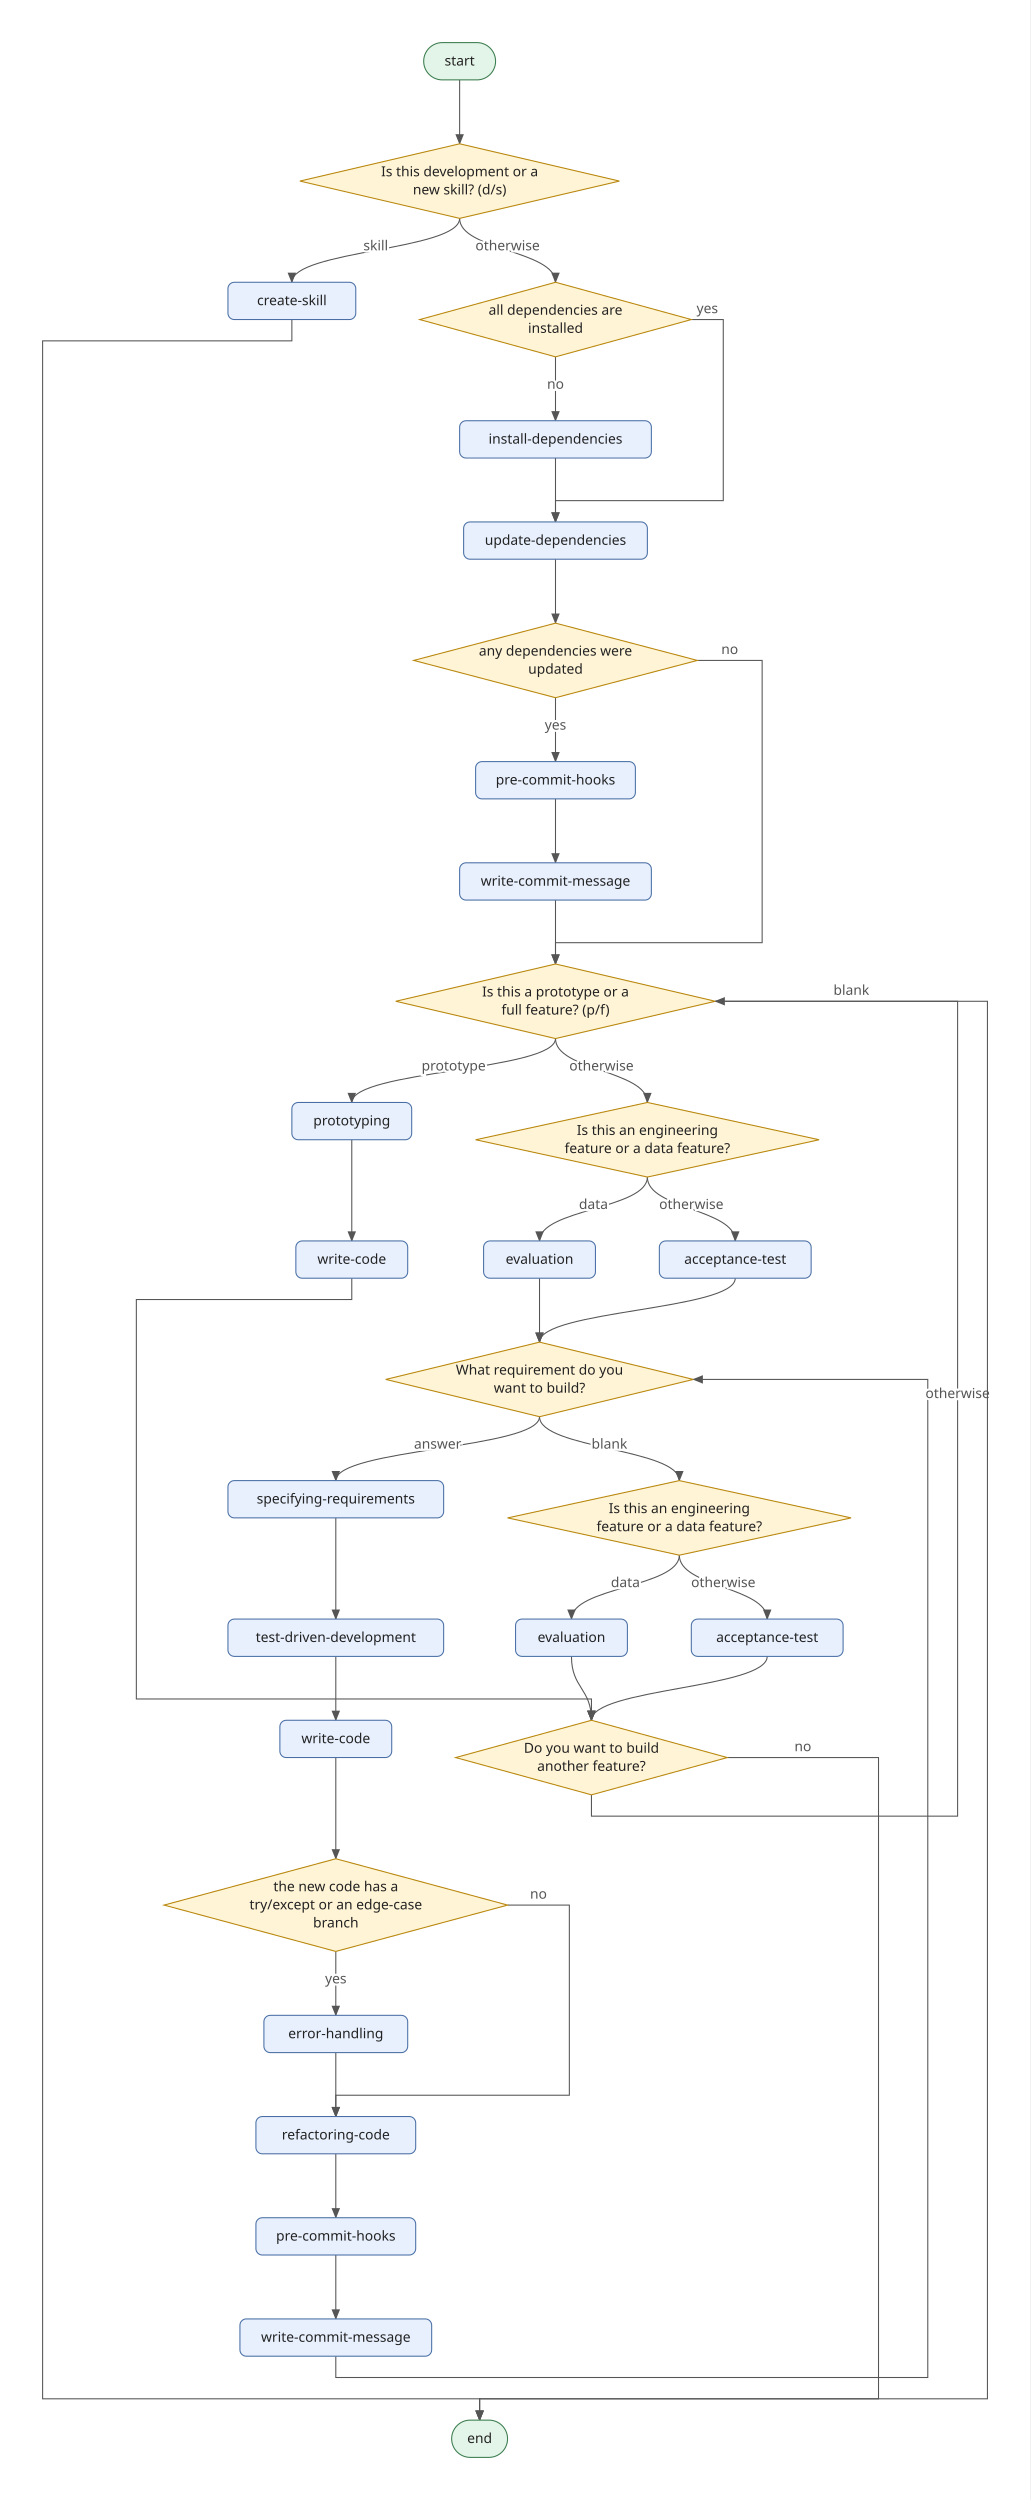
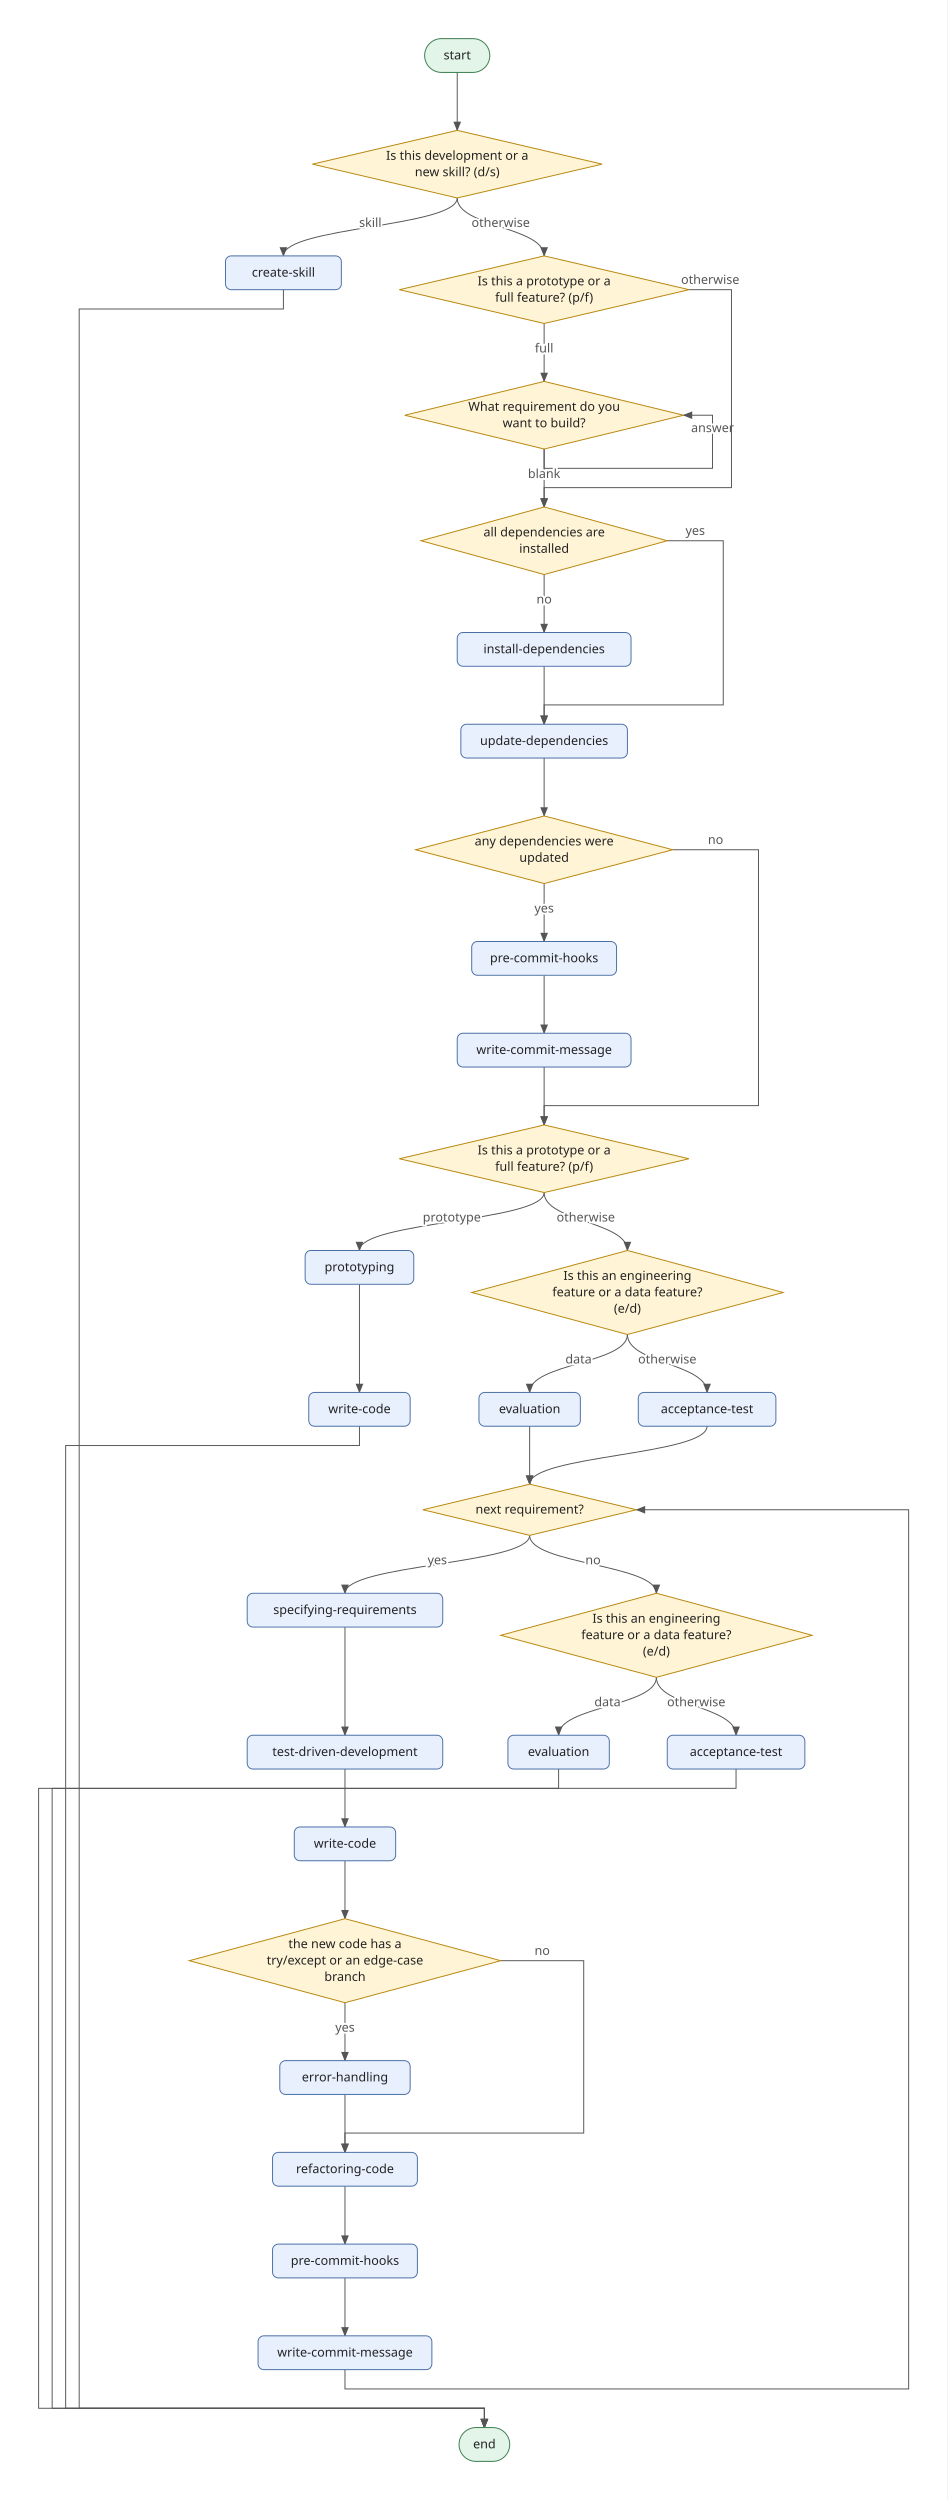
- <svg xmlns="http://www.w3.org/2000/svg" width="967" height="2347" font-family="sans-serif" font-size="13">
+ <svg xmlns="http://www.w3.org/2000/svg" width="981" height="2589" font-family="sans-serif" font-size="13">
  <defs>
    <marker id="arrow" markerWidth="10" markerHeight="8" refX="9" refY="4" orient="auto">
      <path d="M0,0 L10,4 L0,8 z" fill="#555" />
    </marker>
  </defs>
-   <rect width="967" height="2347" fill="white" />
-   <path d="M431.5,75 C431.5,105.0 431.5,105.0 431.5,135" fill="none" stroke="#555" marker-end="url(#arrow)" />
-   <path d="M431.5,205 C431.5,235.0 274.0,235.0 274.0,265" fill="none" stroke="#555" marker-end="url(#arrow)" />
-   <text x="352.75" y="235.0" text-anchor="middle" fill="#555" stroke="white" stroke-width="4" paint-order="stroke">skill</text>
-   <path d="M431.5,205 C431.5,235.0 521.5,235.0 521.5,265" fill="none" stroke="#555" marker-end="url(#arrow)" />
-   <text x="476.5" y="235.0" text-anchor="middle" fill="#555" stroke="white" stroke-width="4" paint-order="stroke">otherwise</text>
-   <path d="M521.5,335 C521.5,365.0 521.5,365.0 521.5,395" fill="none" stroke="#555" marker-end="url(#arrow)" />
-   <text x="521.5" y="365.0" text-anchor="middle" fill="#555" stroke="white" stroke-width="4" paint-order="stroke">no</text>
-   <path d="M521.5,430 C521.5,460.0 521.5,460.0 521.5,490" fill="none" stroke="#555" marker-end="url(#arrow)" />
-   <path d="M649.0,300.0 L679.0,300.0 L679.0,470 L521.5,470 L521.5,490" fill="none" stroke="#555" marker-end="url(#arrow)" />
-   <text x="664.0" y="294.0" text-anchor="middle" fill="#555" stroke="white" stroke-width="4" paint-order="stroke">yes</text>
-   <path d="M521.5,525 C521.5,555.0 521.5,555.0 521.5,585" fill="none" stroke="#555" marker-end="url(#arrow)" />
-   <path d="M521.5,655 C521.5,685.0 521.5,685.0 521.5,715" fill="none" stroke="#555" marker-end="url(#arrow)" />
-   <text x="521.5" y="685.0" text-anchor="middle" fill="#555" stroke="white" stroke-width="4" paint-order="stroke">yes</text>
-   <path d="M521.5,750 C521.5,780.0 521.5,780.0 521.5,810" fill="none" stroke="#555" marker-end="url(#arrow)" />
-   <path d="M521.5,845 C521.5,875.0 521.5,875.0 521.5,905" fill="none" stroke="#555" marker-end="url(#arrow)" />
-   <path d="M654.625,620.0 L715.5,620.0 L715.5,885 L521.5,885 L521.5,905" fill="none" stroke="#555" marker-end="url(#arrow)" />
-   <text x="685.062" y="614.0" text-anchor="middle" fill="#555" stroke="white" stroke-width="4" paint-order="stroke">no</text>
-   <path d="M521.5,975 C521.5,1005.0 330.25,1005.0 330.25,1035" fill="none" stroke="#555" marker-end="url(#arrow)" />
-   <text x="425.875" y="1005.0" text-anchor="middle" fill="#555" stroke="white" stroke-width="4" paint-order="stroke">prototype</text>
-   <path d="M330.25,1070 C330.25,1117.5 330.25,1117.5 330.25,1165" fill="none" stroke="#555" marker-end="url(#arrow)" />
-   <path d="M521.5,975 C521.5,1005.0 607.75,1005.0 607.75,1035" fill="none" stroke="#555" marker-end="url(#arrow)" />
-   <text x="564.625" y="1005.0" text-anchor="middle" fill="#555" stroke="white" stroke-width="4" paint-order="stroke">otherwise</text>
-   <path d="M607.75,1105 C607.75,1135.0 506.5,1135.0 506.5,1165" fill="none" stroke="#555" marker-end="url(#arrow)" />
-   <text x="557.125" y="1135.0" text-anchor="middle" fill="#555" stroke="white" stroke-width="4" paint-order="stroke">data</text>
-   <path d="M607.75,1105 C607.75,1135.0 690.25,1135.0 690.25,1165" fill="none" stroke="#555" marker-end="url(#arrow)" />
-   <text x="649.0" y="1135.0" text-anchor="middle" fill="#555" stroke="white" stroke-width="4" paint-order="stroke">otherwise</text>
-   <path d="M506.5,1200 C506.5,1230.0 506.5,1230.0 506.5,1260" fill="none" stroke="#555" marker-end="url(#arrow)" />
-   <path d="M690.25,1200 C690.25,1230.0 506.5,1230.0 506.5,1260" fill="none" stroke="#555" marker-end="url(#arrow)" />
-   <path d="M506.5,1330 C506.5,1360.0 315.25,1360.0 315.25,1390" fill="none" stroke="#555" marker-end="url(#arrow)" />
-   <text x="410.875" y="1360.0" text-anchor="middle" fill="#555" stroke="white" stroke-width="4" paint-order="stroke">answer</text>
-   <path d="M315.25,1425 C315.25,1472.5 315.25,1472.5 315.25,1520" fill="none" stroke="#555" marker-end="url(#arrow)" />
-   <path d="M315.25,1555 C315.25,1585.0 315.25,1585.0 315.25,1615" fill="none" stroke="#555" marker-end="url(#arrow)" />
-   <path d="M315.25,1650 C315.25,1697.5 315.25,1697.5 315.25,1745" fill="none" stroke="#555" marker-end="url(#arrow)" />
-   <path d="M315.25,1832 C315.25,1862.0 315.25,1862.0 315.25,1892" fill="none" stroke="#555" marker-end="url(#arrow)" />
-   <text x="315.25" y="1862.0" text-anchor="middle" fill="#555" stroke="white" stroke-width="4" paint-order="stroke">yes</text>
-   <path d="M315.25,1927 C315.25,1957.0 315.25,1957.0 315.25,1987" fill="none" stroke="#555" marker-end="url(#arrow)" />
-   <path d="M476.5,1788.5 L534.5,1788.5 L534.5,1967 L315.25,1967 L315.25,1987" fill="none" stroke="#555" marker-end="url(#arrow)" />
-   <text x="505.5" y="1782.5" text-anchor="middle" fill="#555" stroke="white" stroke-width="4" paint-order="stroke">no</text>
-   <path d="M315.25,2022 C315.25,2052.0 315.25,2052.0 315.25,2082" fill="none" stroke="#555" marker-end="url(#arrow)" />
-   <path d="M315.25,2117 C315.25,2147.0 315.25,2147.0 315.25,2177" fill="none" stroke="#555" marker-end="url(#arrow)" />
-   <path d="M315.25,2212 L315.25,2232 L871.0,2232 L871.0,1295.0 L650.875,1295.0" fill="none" stroke="#555" marker-end="url(#arrow)" />
-   <path d="M506.5,1330 C506.5,1360.0 637.75,1360.0 637.75,1390" fill="none" stroke="#555" marker-end="url(#arrow)" />
-   <text x="572.125" y="1360.0" text-anchor="middle" fill="#555" stroke="white" stroke-width="4" paint-order="stroke">blank</text>
-   <path d="M637.75,1460 C637.75,1490.0 536.5,1490.0 536.5,1520" fill="none" stroke="#555" marker-end="url(#arrow)" />
-   <text x="587.125" y="1490.0" text-anchor="middle" fill="#555" stroke="white" stroke-width="4" paint-order="stroke">data</text>
-   <path d="M637.75,1460 C637.75,1490.0 720.25,1490.0 720.25,1520" fill="none" stroke="#555" marker-end="url(#arrow)" />
-   <text x="679.0" y="1490.0" text-anchor="middle" fill="#555" stroke="white" stroke-width="4" paint-order="stroke">otherwise</text>
-   <path d="M330.25,1200 L330.25,1220 L128.0,1220 L128.0,1595 L555.25,1595 L555.25,1615" fill="none" stroke="#555" marker-end="url(#arrow)" />
-   <path d="M536.5,1555 C536.5,1585.0 555.25,1585.0 555.25,1615" fill="none" stroke="#555" marker-end="url(#arrow)" />
-   <path d="M720.25,1555 C720.25,1585.0 555.25,1585.0 555.25,1615" fill="none" stroke="#555" marker-end="url(#arrow)" />
-   <path d="M555.25,1685 L555.25,1705 L899.0,1705 L899.0,940.0 L671.5,940.0" fill="none" stroke="#555" marker-end="url(#arrow)" />
-   <text x="899.0" y="1312.5" text-anchor="middle" fill="#555" stroke="white" stroke-width="4" paint-order="stroke">otherwise</text>
-   <path d="M274.0,300 L274.0,320 L40.0,320 L40.0,2252 L450.25,2252 L450.25,2272" fill="none" stroke="#555" marker-end="url(#arrow)" />
-   <path d="M671.5,940.0 L927.0,940.0 L927.0,2252 L450.25,2252 L450.25,2272" fill="none" stroke="#555" marker-end="url(#arrow)" />
-   <text x="799.25" y="934.0" text-anchor="middle" fill="#555" stroke="white" stroke-width="4" paint-order="stroke">blank</text>
-   <path d="M682.75,1650.0 L824.75,1650.0 L824.75,2252 L450.25,2252 L450.25,2272" fill="none" stroke="#555" marker-end="url(#arrow)" />
-   <text x="753.75" y="1644.0" text-anchor="middle" fill="#555" stroke="white" stroke-width="4" paint-order="stroke">no</text>
-   <rect x="397.75" y="40.0" width="67.5" height="35" rx="17.5" fill="#e3f4e8" stroke="#3b7d4f" />
-   <text x="431.5" y="61.5" text-anchor="middle" fill="#222">start</text>
-   <polygon points="431.5,135.0 581.5,170.0 431.5,205.0 281.5,170.0" fill="#fff4d6" stroke="#b8860b" />
-   <text x="431.5" y="165.5" text-anchor="middle" fill="#222">Is this development or a</text>
-   <text x="431.5" y="182.5" text-anchor="middle" fill="#222">new skill? (d/s)</text>
-   <rect x="214.0" y="265.0" width="120.0" height="35" rx="6" fill="#e8f0fe" stroke="#4a6fa5" />
-   <text x="274.0" y="286.5" text-anchor="middle" fill="#222">create-skill</text>
-   <polygon points="521.5,265.0 649.0,300.0 521.5,335.0 394.0,300.0" fill="#fff4d6" stroke="#b8860b" />
-   <text x="521.5" y="295.5" text-anchor="middle" fill="#222">all dependencies are</text>
-   <text x="521.5" y="312.5" text-anchor="middle" fill="#222">installed</text>
-   <rect x="431.5" y="395.0" width="180.0" height="35" rx="6" fill="#e8f0fe" stroke="#4a6fa5" />
-   <text x="521.5" y="416.5" text-anchor="middle" fill="#222">install-dependencies</text>
-   <rect x="435.25" y="490.0" width="172.5" height="35" rx="6" fill="#e8f0fe" stroke="#4a6fa5" />
-   <text x="521.5" y="511.5" text-anchor="middle" fill="#222">update-dependencies</text>
-   <polygon points="521.5,585.0 654.625,620.0 521.5,655.0 388.375,620.0" fill="#fff4d6" stroke="#b8860b" />
-   <text x="521.5" y="615.5" text-anchor="middle" fill="#222">any dependencies were</text>
-   <text x="521.5" y="632.5" text-anchor="middle" fill="#222">updated</text>
-   <rect x="446.5" y="715.0" width="150.0" height="35" rx="6" fill="#e8f0fe" stroke="#4a6fa5" />
-   <text x="521.5" y="736.5" text-anchor="middle" fill="#222">pre-commit-hooks</text>
-   <rect x="431.5" y="810.0" width="180.0" height="35" rx="6" fill="#e8f0fe" stroke="#4a6fa5" />
-   <text x="521.5" y="831.5" text-anchor="middle" fill="#222">write-commit-message</text>
-   <polygon points="521.5,905.0 671.5,940.0 521.5,975.0 371.5,940.0" fill="#fff4d6" stroke="#b8860b" />
-   <text x="521.5" y="935.5" text-anchor="middle" fill="#222">Is this a prototype or a</text>
-   <text x="521.5" y="952.5" text-anchor="middle" fill="#222">full feature? (p/f)</text>
-   <rect x="274.0" y="1035.0" width="112.5" height="35" rx="6" fill="#e8f0fe" stroke="#4a6fa5" />
-   <text x="330.25" y="1056.5" text-anchor="middle" fill="#222">prototyping</text>
-   <rect x="277.75" y="1165.0" width="105.0" height="35" rx="6" fill="#e8f0fe" stroke="#4a6fa5" />
-   <text x="330.25" y="1186.5" text-anchor="middle" fill="#222">write-code</text>
-   <polygon points="607.75,1035.0 769.0,1070.0 607.75,1105.0 446.5,1070.0" fill="#fff4d6" stroke="#b8860b" />
-   <text x="607.75" y="1065.5" text-anchor="middle" fill="#222">Is this an engineering</text>
-   <text x="607.75" y="1082.5" text-anchor="middle" fill="#222">feature or a data feature?</text>
-   <rect x="454.0" y="1165.0" width="105.0" height="35" rx="6" fill="#e8f0fe" stroke="#4a6fa5" />
-   <text x="506.5" y="1186.5" text-anchor="middle" fill="#222">evaluation</text>
-   <rect x="619.0" y="1165.0" width="142.5" height="35" rx="6" fill="#e8f0fe" stroke="#4a6fa5" />
-   <text x="690.25" y="1186.5" text-anchor="middle" fill="#222">acceptance-test</text>
-   <polygon points="506.5,1260.0 650.875,1295.0 506.5,1330.0 362.125,1295.0" fill="#fff4d6" stroke="#b8860b" />
-   <text x="506.5" y="1290.5" text-anchor="middle" fill="#222">What requirement do you</text>
-   <text x="506.5" y="1307.5" text-anchor="middle" fill="#222">want to build?</text>
-   <rect x="214.0" y="1390.0" width="202.5" height="35" rx="6" fill="#e8f0fe" stroke="#4a6fa5" />
-   <text x="315.25" y="1411.5" text-anchor="middle" fill="#222">specifying-requirements</text>
-   <rect x="214.0" y="1520.0" width="202.5" height="35" rx="6" fill="#e8f0fe" stroke="#4a6fa5" />
-   <text x="315.25" y="1541.5" text-anchor="middle" fill="#222">test-driven-development</text>
-   <rect x="262.75" y="1615.0" width="105.0" height="35" rx="6" fill="#e8f0fe" stroke="#4a6fa5" />
-   <text x="315.25" y="1636.5" text-anchor="middle" fill="#222">write-code</text>
-   <polygon points="315.25,1745.0 476.5,1788.5 315.25,1832.0 154.0,1788.5" fill="#fff4d6" stroke="#b8860b" />
-   <text x="315.25" y="1775.5" text-anchor="middle" fill="#222">the new code has a</text>
-   <text x="315.25" y="1792.5" text-anchor="middle" fill="#222">try/except or an edge-case</text>
-   <text x="315.25" y="1809.5" text-anchor="middle" fill="#222">branch</text>
-   <rect x="247.75" y="1892.0" width="135.0" height="35" rx="6" fill="#e8f0fe" stroke="#4a6fa5" />
-   <text x="315.25" y="1913.5" text-anchor="middle" fill="#222">error-handling</text>
-   <rect x="240.25" y="1987.0" width="150.0" height="35" rx="6" fill="#e8f0fe" stroke="#4a6fa5" />
-   <text x="315.25" y="2008.5" text-anchor="middle" fill="#222">refactoring-code</text>
-   <rect x="240.25" y="2082.0" width="150.0" height="35" rx="6" fill="#e8f0fe" stroke="#4a6fa5" />
-   <text x="315.25" y="2103.5" text-anchor="middle" fill="#222">pre-commit-hooks</text>
-   <rect x="225.25" y="2177.0" width="180.0" height="35" rx="6" fill="#e8f0fe" stroke="#4a6fa5" />
-   <text x="315.25" y="2198.5" text-anchor="middle" fill="#222">write-commit-message</text>
-   <polygon points="637.75,1390.0 799.0,1425.0 637.75,1460.0 476.5,1425.0" fill="#fff4d6" stroke="#b8860b" />
-   <text x="637.75" y="1420.5" text-anchor="middle" fill="#222">Is this an engineering</text>
-   <text x="637.75" y="1437.5" text-anchor="middle" fill="#222">feature or a data feature?</text>
-   <rect x="484.0" y="1520.0" width="105.0" height="35" rx="6" fill="#e8f0fe" stroke="#4a6fa5" />
-   <text x="536.5" y="1541.5" text-anchor="middle" fill="#222">evaluation</text>
-   <rect x="649.0" y="1520.0" width="142.5" height="35" rx="6" fill="#e8f0fe" stroke="#4a6fa5" />
-   <text x="720.25" y="1541.5" text-anchor="middle" fill="#222">acceptance-test</text>
-   <polygon points="555.25,1615.0 682.75,1650.0 555.25,1685.0 427.75,1650.0" fill="#fff4d6" stroke="#b8860b" />
-   <text x="555.25" y="1645.5" text-anchor="middle" fill="#222">Do you want to build</text>
-   <text x="555.25" y="1662.5" text-anchor="middle" fill="#222">another feature?</text>
-   <rect x="424.0" y="2272.0" width="52.5" height="35" rx="17.5" fill="#e3f4e8" stroke="#3b7d4f" />
-   <text x="450.25" y="2293.5" text-anchor="middle" fill="#222">end</text>
+   <rect width="981" height="2589" fill="white" />
+   <path d="M473.5,75 C473.5,105.0 473.5,105.0 473.5,135" fill="none" stroke="#555" marker-end="url(#arrow)" />
+   <path d="M473.5,205 C473.5,235.0 293.5,235.0 293.5,265" fill="none" stroke="#555" marker-end="url(#arrow)" />
+   <text x="383.5" y="235.0" text-anchor="middle" fill="#555" stroke="white" stroke-width="4" paint-order="stroke">skill</text>
+   <path d="M473.5,205 C473.5,235.0 563.5,235.0 563.5,265" fill="none" stroke="#555" marker-end="url(#arrow)" />
+   <text x="518.5" y="235.0" text-anchor="middle" fill="#555" stroke="white" stroke-width="4" paint-order="stroke">otherwise</text>
+   <path d="M563.5,335 C563.5,365.0 563.5,365.0 563.5,395" fill="none" stroke="#555" marker-end="url(#arrow)" />
+   <text x="563.5" y="365.0" text-anchor="middle" fill="#555" stroke="white" stroke-width="4" paint-order="stroke">full</text>
+   <path d="M563.5,465 L563.5,485 L737.875,485 L737.875,430.0 L707.875,430.0" fill="none" stroke="#555" marker-end="url(#arrow)" />
+   <text x="737.875" y="447.5" text-anchor="middle" fill="#555" stroke="white" stroke-width="4" paint-order="stroke">answer</text>
+   <path d="M563.5,465 C563.5,495.0 563.5,495.0 563.5,525" fill="none" stroke="#555" marker-end="url(#arrow)" />
+   <text x="563.5" y="495.0" text-anchor="middle" fill="#555" stroke="white" stroke-width="4" paint-order="stroke">blank</text>
+   <path d="M713.5,300.0 L757.5,300.0 L757.5,505 L563.5,505 L563.5,525" fill="none" stroke="#555" marker-end="url(#arrow)" />
+   <text x="735.5" y="294.0" text-anchor="middle" fill="#555" stroke="white" stroke-width="4" paint-order="stroke">otherwise</text>
+   <path d="M563.5,595 C563.5,625.0 563.5,625.0 563.5,655" fill="none" stroke="#555" marker-end="url(#arrow)" />
+   <text x="563.5" y="625.0" text-anchor="middle" fill="#555" stroke="white" stroke-width="4" paint-order="stroke">no</text>
+   <path d="M563.5,690 C563.5,720.0 563.5,720.0 563.5,750" fill="none" stroke="#555" marker-end="url(#arrow)" />
+   <path d="M691.0,560.0 L749.0,560.0 L749.0,730 L563.5,730 L563.5,750" fill="none" stroke="#555" marker-end="url(#arrow)" />
+   <text x="720.0" y="554.0" text-anchor="middle" fill="#555" stroke="white" stroke-width="4" paint-order="stroke">yes</text>
+   <path d="M563.5,785 C563.5,815.0 563.5,815.0 563.5,845" fill="none" stroke="#555" marker-end="url(#arrow)" />
+   <path d="M563.5,915 C563.5,945.0 563.5,945.0 563.5,975" fill="none" stroke="#555" marker-end="url(#arrow)" />
+   <text x="563.5" y="945.0" text-anchor="middle" fill="#555" stroke="white" stroke-width="4" paint-order="stroke">yes</text>
+   <path d="M563.5,1010 C563.5,1040.0 563.5,1040.0 563.5,1070" fill="none" stroke="#555" marker-end="url(#arrow)" />
+   <path d="M563.5,1105 C563.5,1135.0 563.5,1135.0 563.5,1165" fill="none" stroke="#555" marker-end="url(#arrow)" />
+   <path d="M696.625,880.0 L785.5,880.0 L785.5,1145 L563.5,1145 L563.5,1165" fill="none" stroke="#555" marker-end="url(#arrow)" />
+   <text x="741.062" y="874.0" text-anchor="middle" fill="#555" stroke="white" stroke-width="4" paint-order="stroke">no</text>
+   <path d="M563.5,1235 C563.5,1265.0 372.25,1265.0 372.25,1295" fill="none" stroke="#555" marker-end="url(#arrow)" />
+   <text x="467.875" y="1265.0" text-anchor="middle" fill="#555" stroke="white" stroke-width="4" paint-order="stroke">prototype</text>
+   <path d="M372.25,1330 C372.25,1386.0 372.25,1386.0 372.25,1442" fill="none" stroke="#555" marker-end="url(#arrow)" />
+   <path d="M563.5,1235 C563.5,1265.0 649.75,1265.0 649.75,1295" fill="none" stroke="#555" marker-end="url(#arrow)" />
+   <text x="606.625" y="1265.0" text-anchor="middle" fill="#555" stroke="white" stroke-width="4" paint-order="stroke">otherwise</text>
+   <path d="M649.75,1382 C649.75,1412.0 548.5,1412.0 548.5,1442" fill="none" stroke="#555" marker-end="url(#arrow)" />
+   <text x="599.125" y="1412.0" text-anchor="middle" fill="#555" stroke="white" stroke-width="4" paint-order="stroke">data</text>
+   <path d="M649.75,1382 C649.75,1412.0 732.25,1412.0 732.25,1442" fill="none" stroke="#555" marker-end="url(#arrow)" />
+   <text x="691.0" y="1412.0" text-anchor="middle" fill="#555" stroke="white" stroke-width="4" paint-order="stroke">otherwise</text>
+   <path d="M548.5,1477 C548.5,1507.0 548.5,1507.0 548.5,1537" fill="none" stroke="#555" marker-end="url(#arrow)" />
+   <path d="M732.25,1477 C732.25,1507.0 548.5,1507.0 548.5,1537" fill="none" stroke="#555" marker-end="url(#arrow)" />
+   <path d="M548.5,1590 C548.5,1620.0 357.25,1620.0 357.25,1650" fill="none" stroke="#555" marker-end="url(#arrow)" />
+   <text x="452.875" y="1620.0" text-anchor="middle" fill="#555" stroke="white" stroke-width="4" paint-order="stroke">yes</text>
+   <path d="M357.25,1685 C357.25,1741.0 357.25,1741.0 357.25,1797" fill="none" stroke="#555" marker-end="url(#arrow)" />
+   <path d="M357.25,1832 C357.25,1862.0 357.25,1862.0 357.25,1892" fill="none" stroke="#555" marker-end="url(#arrow)" />
+   <path d="M357.25,1927 C357.25,1957.0 357.25,1957.0 357.25,1987" fill="none" stroke="#555" marker-end="url(#arrow)" />
+   <path d="M357.25,2074 C357.25,2104.0 357.25,2104.0 357.25,2134" fill="none" stroke="#555" marker-end="url(#arrow)" />
+   <text x="357.25" y="2104.0" text-anchor="middle" fill="#555" stroke="white" stroke-width="4" paint-order="stroke">yes</text>
+   <path d="M357.25,2169 C357.25,2199.0 357.25,2199.0 357.25,2229" fill="none" stroke="#555" marker-end="url(#arrow)" />
+   <path d="M518.5,2030.5 L604.5,2030.5 L604.5,2209 L357.25,2209 L357.25,2229" fill="none" stroke="#555" marker-end="url(#arrow)" />
+   <text x="561.5" y="2024.5" text-anchor="middle" fill="#555" stroke="white" stroke-width="4" paint-order="stroke">no</text>
+   <path d="M357.25,2264 C357.25,2294.0 357.25,2294.0 357.25,2324" fill="none" stroke="#555" marker-end="url(#arrow)" />
+   <path d="M357.25,2359 C357.25,2389.0 357.25,2389.0 357.25,2419" fill="none" stroke="#555" marker-end="url(#arrow)" />
+   <path d="M357.25,2454 L357.25,2474 L941.0,2474 L941.0,1563.5 L659.125,1563.5" fill="none" stroke="#555" marker-end="url(#arrow)" />
+   <path d="M548.5,1590 C548.5,1620.0 679.75,1620.0 679.75,1650" fill="none" stroke="#555" marker-end="url(#arrow)" />
+   <text x="614.125" y="1620.0" text-anchor="middle" fill="#555" stroke="white" stroke-width="4" paint-order="stroke">no</text>
+   <path d="M679.75,1737 C679.75,1767.0 578.5,1767.0 578.5,1797" fill="none" stroke="#555" marker-end="url(#arrow)" />
+   <text x="629.125" y="1767.0" text-anchor="middle" fill="#555" stroke="white" stroke-width="4" paint-order="stroke">data</text>
+   <path d="M679.75,1737 C679.75,1767.0 762.25,1767.0 762.25,1797" fill="none" stroke="#555" marker-end="url(#arrow)" />
+   <text x="721.0" y="1767.0" text-anchor="middle" fill="#555" stroke="white" stroke-width="4" paint-order="stroke">otherwise</text>
+   <path d="M293.5,300 L293.5,320 L82.0,320 L82.0,2494 L501.625,2494 L501.625,2514" fill="none" stroke="#555" marker-end="url(#arrow)" />
+   <path d="M372.25,1477 L372.25,1497 L68.0,1497 L68.0,2494 L501.625,2494 L501.625,2514" fill="none" stroke="#555" marker-end="url(#arrow)" />
+   <path d="M578.5,1832 L578.5,1852 L54.0,1852 L54.0,2494 L501.625,2494 L501.625,2514" fill="none" stroke="#555" marker-end="url(#arrow)" />
+   <path d="M762.25,1832 L762.25,1852 L40.0,1852 L40.0,2494 L501.625,2494 L501.625,2514" fill="none" stroke="#555" marker-end="url(#arrow)" />
+   <rect x="439.75" y="40.0" width="67.5" height="35" rx="17.5" fill="#e3f4e8" stroke="#3b7d4f" />
+   <text x="473.5" y="61.5" text-anchor="middle" fill="#222">start</text>
+   <polygon points="473.5,135.0 623.5,170.0 473.5,205.0 323.5,170.0" fill="#fff4d6" stroke="#b8860b" />
+   <text x="473.5" y="165.5" text-anchor="middle" fill="#222">Is this development or a</text>
+   <text x="473.5" y="182.5" text-anchor="middle" fill="#222">new skill? (d/s)</text>
+   <rect x="233.5" y="265.0" width="120.0" height="35" rx="6" fill="#e8f0fe" stroke="#4a6fa5" />
+   <text x="293.5" y="286.5" text-anchor="middle" fill="#222">create-skill</text>
+   <polygon points="563.5,265.0 713.5,300.0 563.5,335.0 413.5,300.0" fill="#fff4d6" stroke="#b8860b" />
+   <text x="563.5" y="295.5" text-anchor="middle" fill="#222">Is this a prototype or a</text>
+   <text x="563.5" y="312.5" text-anchor="middle" fill="#222">full feature? (p/f)</text>
+   <polygon points="563.5,395.0 707.875,430.0 563.5,465.0 419.125,430.0" fill="#fff4d6" stroke="#b8860b" />
+   <text x="563.5" y="425.5" text-anchor="middle" fill="#222">What requirement do you</text>
+   <text x="563.5" y="442.5" text-anchor="middle" fill="#222">want to build?</text>
+   <polygon points="563.5,525.0 691.0,560.0 563.5,595.0 436.0,560.0" fill="#fff4d6" stroke="#b8860b" />
+   <text x="563.5" y="555.5" text-anchor="middle" fill="#222">all dependencies are</text>
+   <text x="563.5" y="572.5" text-anchor="middle" fill="#222">installed</text>
+   <rect x="473.5" y="655.0" width="180.0" height="35" rx="6" fill="#e8f0fe" stroke="#4a6fa5" />
+   <text x="563.5" y="676.5" text-anchor="middle" fill="#222">install-dependencies</text>
+   <rect x="477.25" y="750.0" width="172.5" height="35" rx="6" fill="#e8f0fe" stroke="#4a6fa5" />
+   <text x="563.5" y="771.5" text-anchor="middle" fill="#222">update-dependencies</text>
+   <polygon points="563.5,845.0 696.625,880.0 563.5,915.0 430.375,880.0" fill="#fff4d6" stroke="#b8860b" />
+   <text x="563.5" y="875.5" text-anchor="middle" fill="#222">any dependencies were</text>
+   <text x="563.5" y="892.5" text-anchor="middle" fill="#222">updated</text>
+   <rect x="488.5" y="975.0" width="150.0" height="35" rx="6" fill="#e8f0fe" stroke="#4a6fa5" />
+   <text x="563.5" y="996.5" text-anchor="middle" fill="#222">pre-commit-hooks</text>
+   <rect x="473.5" y="1070.0" width="180.0" height="35" rx="6" fill="#e8f0fe" stroke="#4a6fa5" />
+   <text x="563.5" y="1091.5" text-anchor="middle" fill="#222">write-commit-message</text>
+   <polygon points="563.5,1165.0 713.5,1200.0 563.5,1235.0 413.5,1200.0" fill="#fff4d6" stroke="#b8860b" />
+   <text x="563.5" y="1195.5" text-anchor="middle" fill="#222">Is this a prototype or a</text>
+   <text x="563.5" y="1212.5" text-anchor="middle" fill="#222">full feature? (p/f)</text>
+   <rect x="316.0" y="1295.0" width="112.5" height="35" rx="6" fill="#e8f0fe" stroke="#4a6fa5" />
+   <text x="372.25" y="1316.5" text-anchor="middle" fill="#222">prototyping</text>
+   <rect x="319.75" y="1442.0" width="105.0" height="35" rx="6" fill="#e8f0fe" stroke="#4a6fa5" />
+   <text x="372.25" y="1463.5" text-anchor="middle" fill="#222">write-code</text>
+   <polygon points="649.75,1295.0 811.0,1338.5 649.75,1382.0 488.5,1338.5" fill="#fff4d6" stroke="#b8860b" />
+   <text x="649.75" y="1325.5" text-anchor="middle" fill="#222">Is this an engineering</text>
+   <text x="649.75" y="1342.5" text-anchor="middle" fill="#222">feature or a data feature?</text>
+   <text x="649.75" y="1359.5" text-anchor="middle" fill="#222">(e/d)</text>
+   <rect x="496.0" y="1442.0" width="105.0" height="35" rx="6" fill="#e8f0fe" stroke="#4a6fa5" />
+   <text x="548.5" y="1463.5" text-anchor="middle" fill="#222">evaluation</text>
+   <rect x="661.0" y="1442.0" width="142.5" height="35" rx="6" fill="#e8f0fe" stroke="#4a6fa5" />
+   <text x="732.25" y="1463.5" text-anchor="middle" fill="#222">acceptance-test</text>
+   <polygon points="548.5,1537.0 659.125,1563.5 548.5,1590.0 437.875,1563.5" fill="#fff4d6" stroke="#b8860b" />
+   <text x="548.5" y="1567.5" text-anchor="middle" fill="#222">next requirement?</text>
+   <rect x="256.0" y="1650.0" width="202.5" height="35" rx="6" fill="#e8f0fe" stroke="#4a6fa5" />
+   <text x="357.25" y="1671.5" text-anchor="middle" fill="#222">specifying-requirements</text>
+   <rect x="256.0" y="1797.0" width="202.5" height="35" rx="6" fill="#e8f0fe" stroke="#4a6fa5" />
+   <text x="357.25" y="1818.5" text-anchor="middle" fill="#222">test-driven-development</text>
+   <rect x="304.75" y="1892.0" width="105.0" height="35" rx="6" fill="#e8f0fe" stroke="#4a6fa5" />
+   <text x="357.25" y="1913.5" text-anchor="middle" fill="#222">write-code</text>
+   <polygon points="357.25,1987.0 518.5,2030.5 357.25,2074.0 196.0,2030.5" fill="#fff4d6" stroke="#b8860b" />
+   <text x="357.25" y="2017.5" text-anchor="middle" fill="#222">the new code has a</text>
+   <text x="357.25" y="2034.5" text-anchor="middle" fill="#222">try/except or an edge-case</text>
+   <text x="357.25" y="2051.5" text-anchor="middle" fill="#222">branch</text>
+   <rect x="289.75" y="2134.0" width="135.0" height="35" rx="6" fill="#e8f0fe" stroke="#4a6fa5" />
+   <text x="357.25" y="2155.5" text-anchor="middle" fill="#222">error-handling</text>
+   <rect x="282.25" y="2229.0" width="150.0" height="35" rx="6" fill="#e8f0fe" stroke="#4a6fa5" />
+   <text x="357.25" y="2250.5" text-anchor="middle" fill="#222">refactoring-code</text>
+   <rect x="282.25" y="2324.0" width="150.0" height="35" rx="6" fill="#e8f0fe" stroke="#4a6fa5" />
+   <text x="357.25" y="2345.5" text-anchor="middle" fill="#222">pre-commit-hooks</text>
+   <rect x="267.25" y="2419.0" width="180.0" height="35" rx="6" fill="#e8f0fe" stroke="#4a6fa5" />
+   <text x="357.25" y="2440.5" text-anchor="middle" fill="#222">write-commit-message</text>
+   <polygon points="679.75,1650.0 841.0,1693.5 679.75,1737.0 518.5,1693.5" fill="#fff4d6" stroke="#b8860b" />
+   <text x="679.75" y="1680.5" text-anchor="middle" fill="#222">Is this an engineering</text>
+   <text x="679.75" y="1697.5" text-anchor="middle" fill="#222">feature or a data feature?</text>
+   <text x="679.75" y="1714.5" text-anchor="middle" fill="#222">(e/d)</text>
+   <rect x="526.0" y="1797.0" width="105.0" height="35" rx="6" fill="#e8f0fe" stroke="#4a6fa5" />
+   <text x="578.5" y="1818.5" text-anchor="middle" fill="#222">evaluation</text>
+   <rect x="691.0" y="1797.0" width="142.5" height="35" rx="6" fill="#e8f0fe" stroke="#4a6fa5" />
+   <text x="762.25" y="1818.5" text-anchor="middle" fill="#222">acceptance-test</text>
+   <rect x="475.375" y="2514.0" width="52.5" height="35" rx="17.5" fill="#e3f4e8" stroke="#3b7d4f" />
+   <text x="501.625" y="2535.5" text-anchor="middle" fill="#222">end</text>
</svg>
